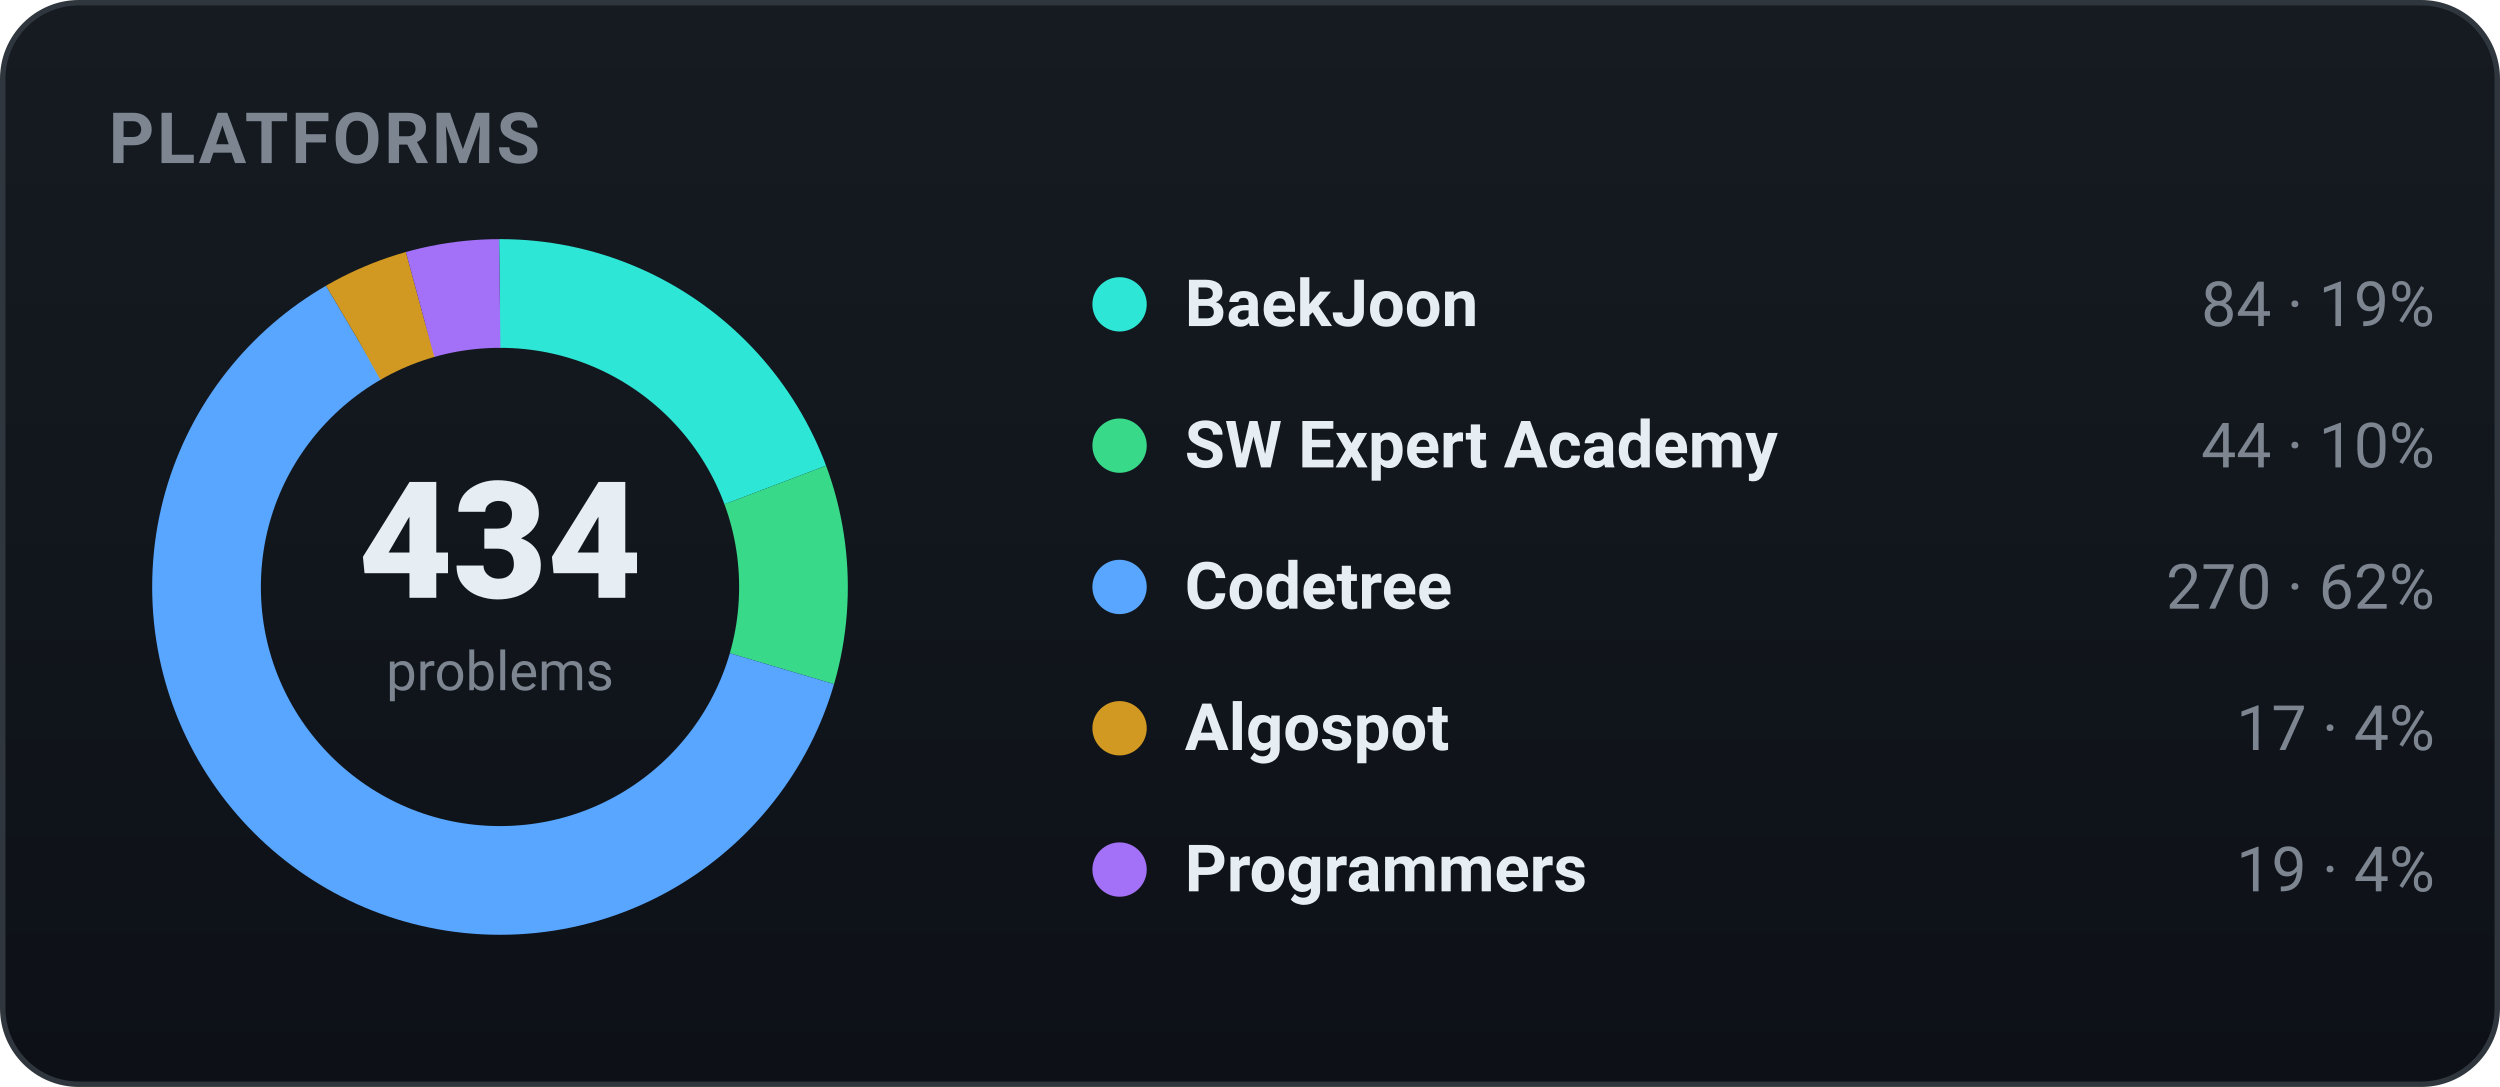
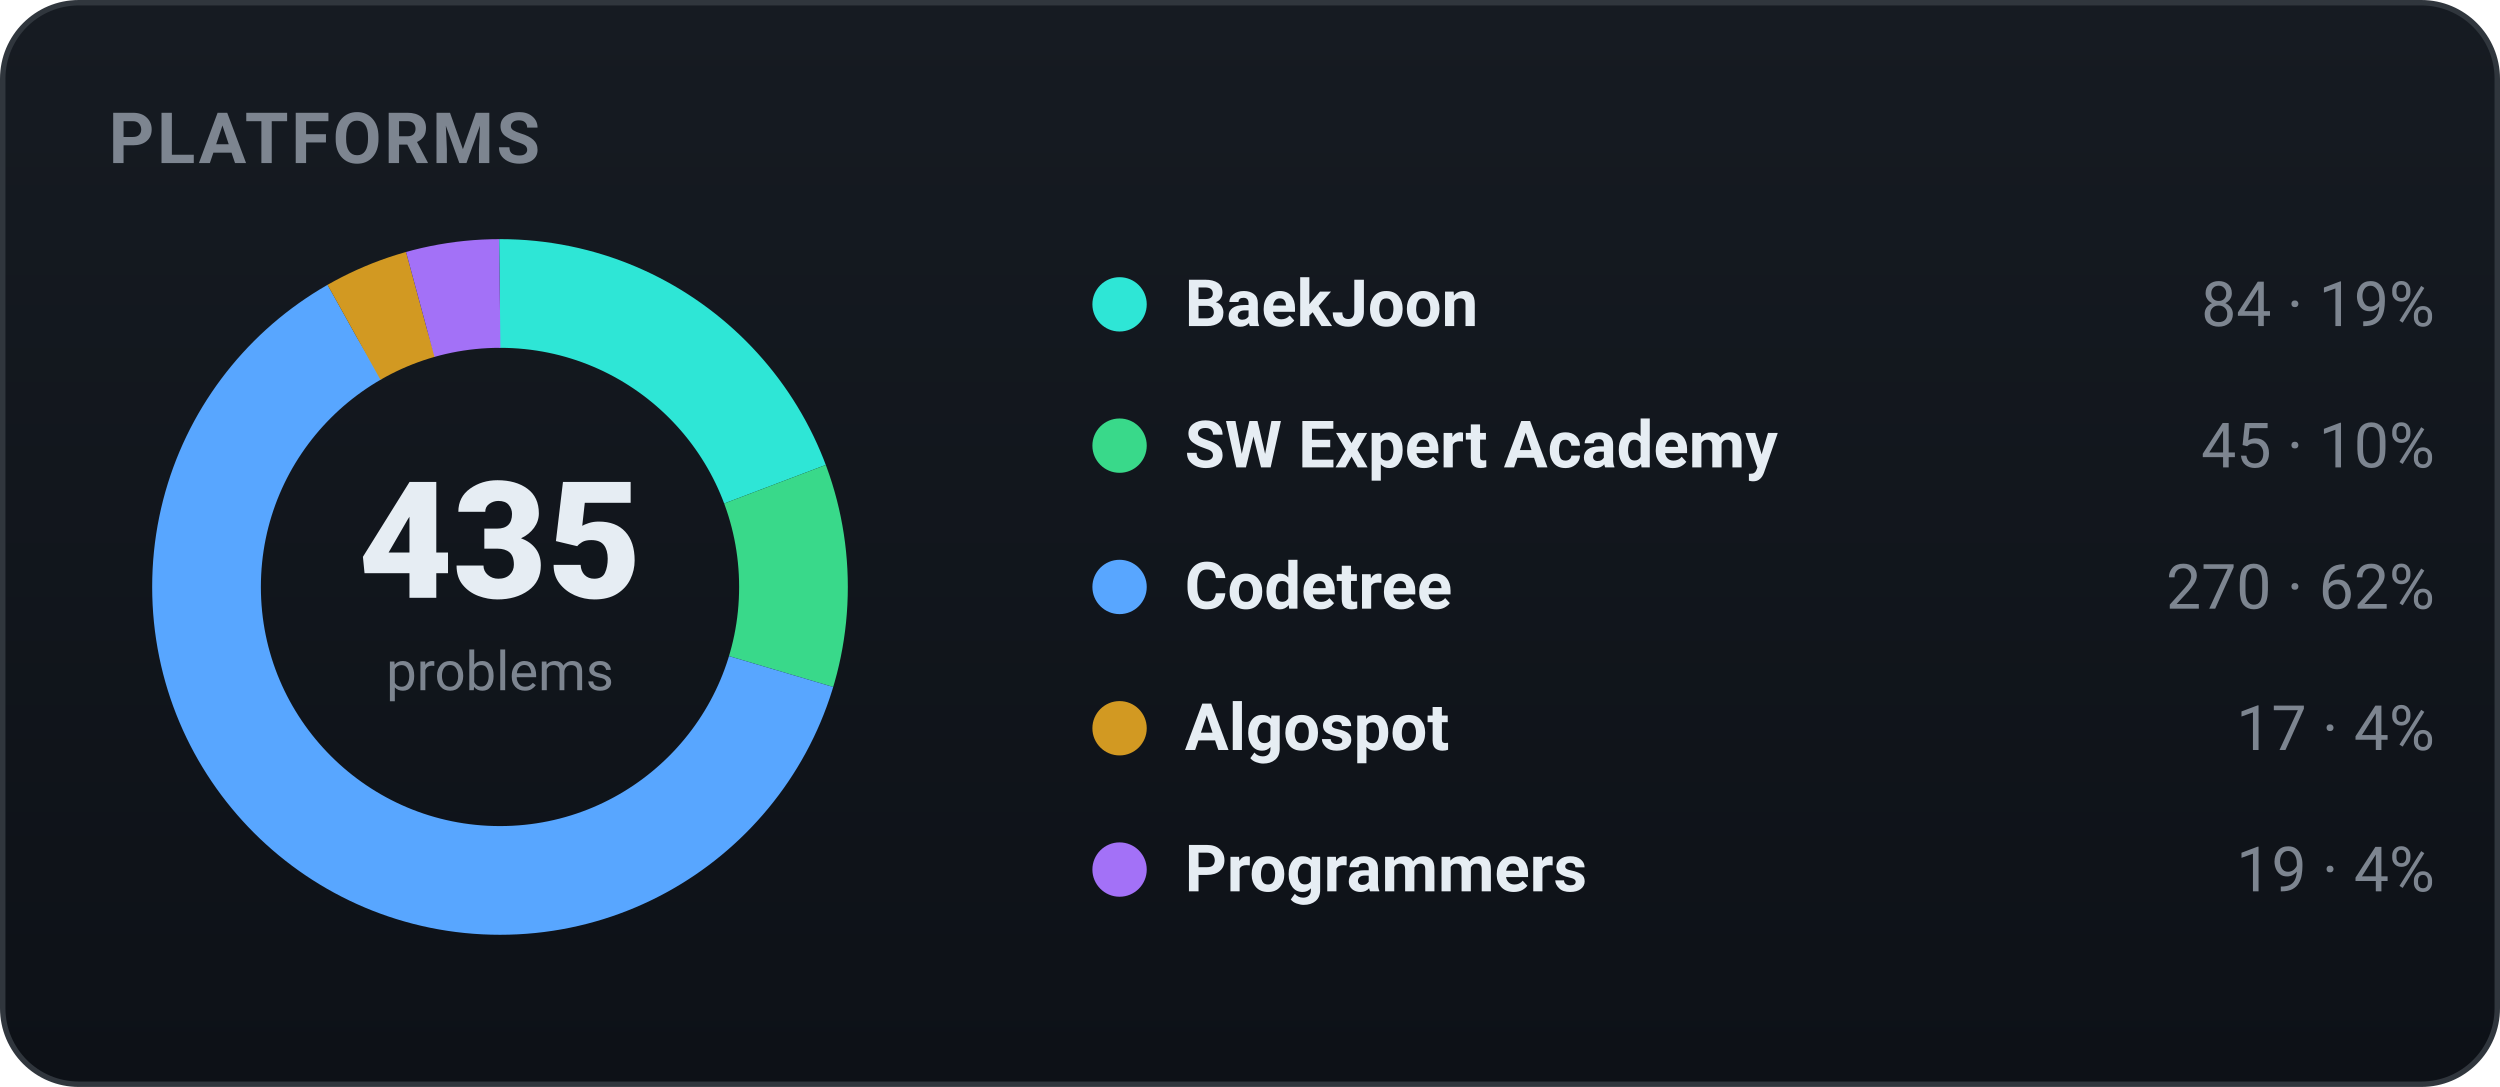
<svg xmlns="http://www.w3.org/2000/svg" width="460" height="200" viewBox="0 0 460 200" role="img" font-family="-apple-system,BlinkMacSystemFont,'Segoe UI',Roboto,'Apple SD Gothic Neo','Malgun Gothic',sans-serif">
  <defs>
    <linearGradient id="bgg" x1="0" y1="0" x2="0" y2="1">
      <stop offset="0" stop-color="#161b22" />
      <stop offset="1" stop-color="#0d1117" />
    </linearGradient>
  </defs>
  <rect x="0.5" y="0.5" width="459" height="199" rx="14" fill="url(#bgg)" stroke="#30363d" />
  <text x="20" y="30" font-family="-apple-system,BlinkMacSystemFont,'Segoe UI',Roboto,'Apple SD Gothic Neo','Malgun Gothic',sans-serif" font-size="13" font-weight="700" fill="#7d8590" letter-spacing="0.5">PLATFORMS</text>
-   <circle cx="92" cy="108" r="54" fill="none" stroke="#2ee6d6" stroke-width="20" stroke-dasharray="65.67 273.62" stroke-dashoffset="-0.00" transform="rotate(-90 92 108)" />
-   <circle cx="92" cy="108" r="54" fill="none" stroke="#39d98a" stroke-width="20" stroke-dasharray="34.40 304.89" stroke-dashoffset="-65.67" transform="rotate(-90 92 108)" />
-   <circle cx="92" cy="108" r="54" fill="none" stroke="#58a6ff" stroke-width="20" stroke-dasharray="211.08 128.21" stroke-dashoffset="-100.07" transform="rotate(-90 92 108)" />
-   <circle cx="92" cy="108" r="54" fill="none" stroke="#d29922" stroke-width="20" stroke-dasharray="13.29 326.00" stroke-dashoffset="-311.15" transform="rotate(-90 92 108)" />
-   <circle cx="92" cy="108" r="54" fill="none" stroke="#a371f7" stroke-width="20" stroke-dasharray="14.85 324.44" stroke-dashoffset="-324.44" transform="rotate(-90 92 108)" />
-   <text x="92" y="110" text-anchor="middle" font-size="30" font-weight="800" fill="#e6edf3">434</text>
+   <circle cx="92" cy="108" r="54" fill="none" stroke="#2ee6d6" stroke-width="20" stroke-dasharray="65.52 273.77" stroke-dashoffset="-0.00" transform="rotate(-90 92 108)" />
+   <circle cx="92" cy="108" r="54" fill="none" stroke="#39d98a" stroke-width="20" stroke-dasharray="35.10 304.19" stroke-dashoffset="-65.52" transform="rotate(-90 92 108)" />
+   <circle cx="92" cy="108" r="54" fill="none" stroke="#58a6ff" stroke-width="20" stroke-dasharray="210.60 128.70" stroke-dashoffset="-100.62" transform="rotate(-90 92 108)" />
+   <circle cx="92" cy="108" r="54" fill="none" stroke="#d29922" stroke-width="20" stroke-dasharray="13.26 326.03" stroke-dashoffset="-311.21" transform="rotate(-90 92 108)" />
+   <circle cx="92" cy="108" r="54" fill="none" stroke="#a371f7" stroke-width="20" stroke-dasharray="14.82 324.47" stroke-dashoffset="-324.47" transform="rotate(-90 92 108)" />
+   <text x="92" y="110" text-anchor="middle" font-size="30" font-weight="800" fill="#e6edf3">435</text>
  <text x="92" y="127" text-anchor="middle" font-size="10" fill="#7d8590">problems</text>
  <circle cx="206" cy="56" r="5" fill="#2ee6d6" />
  <text x="218" y="60" font-size="12" font-weight="600" fill="#e6edf3">BaekJoon</text>
  <text x="448" y="60" text-anchor="end" font-size="11.5" fill="#7d8590">84 · 19%</text>
  <circle cx="206" cy="82" r="5" fill="#39d98a" />
  <text x="218" y="86" font-size="12" font-weight="600" fill="#e6edf3">SW Expert Academy</text>
-   <text x="448" y="86" text-anchor="end" font-size="11.5" fill="#7d8590">44 · 10%</text>
+   <text x="448" y="86" text-anchor="end" font-size="11.5" fill="#7d8590">45 · 10%</text>
  <circle cx="206" cy="108" r="5" fill="#58a6ff" />
  <text x="218" y="112" font-size="12" font-weight="600" fill="#e6edf3">Codetree</text>
  <text x="448" y="112" text-anchor="end" font-size="11.5" fill="#7d8590">270 · 62%</text>
  <circle cx="206" cy="134" r="5" fill="#d29922" />
  <text x="218" y="138" font-size="12" font-weight="600" fill="#e6edf3">Algospot</text>
  <text x="448" y="138" text-anchor="end" font-size="11.5" fill="#7d8590">17 · 4%</text>
  <circle cx="206" cy="160" r="5" fill="#a371f7" />
  <text x="218" y="164" font-size="12" font-weight="600" fill="#e6edf3">Programmers</text>
  <text x="448" y="164" text-anchor="end" font-size="11.5" fill="#7d8590">19 · 4%</text>
</svg>
